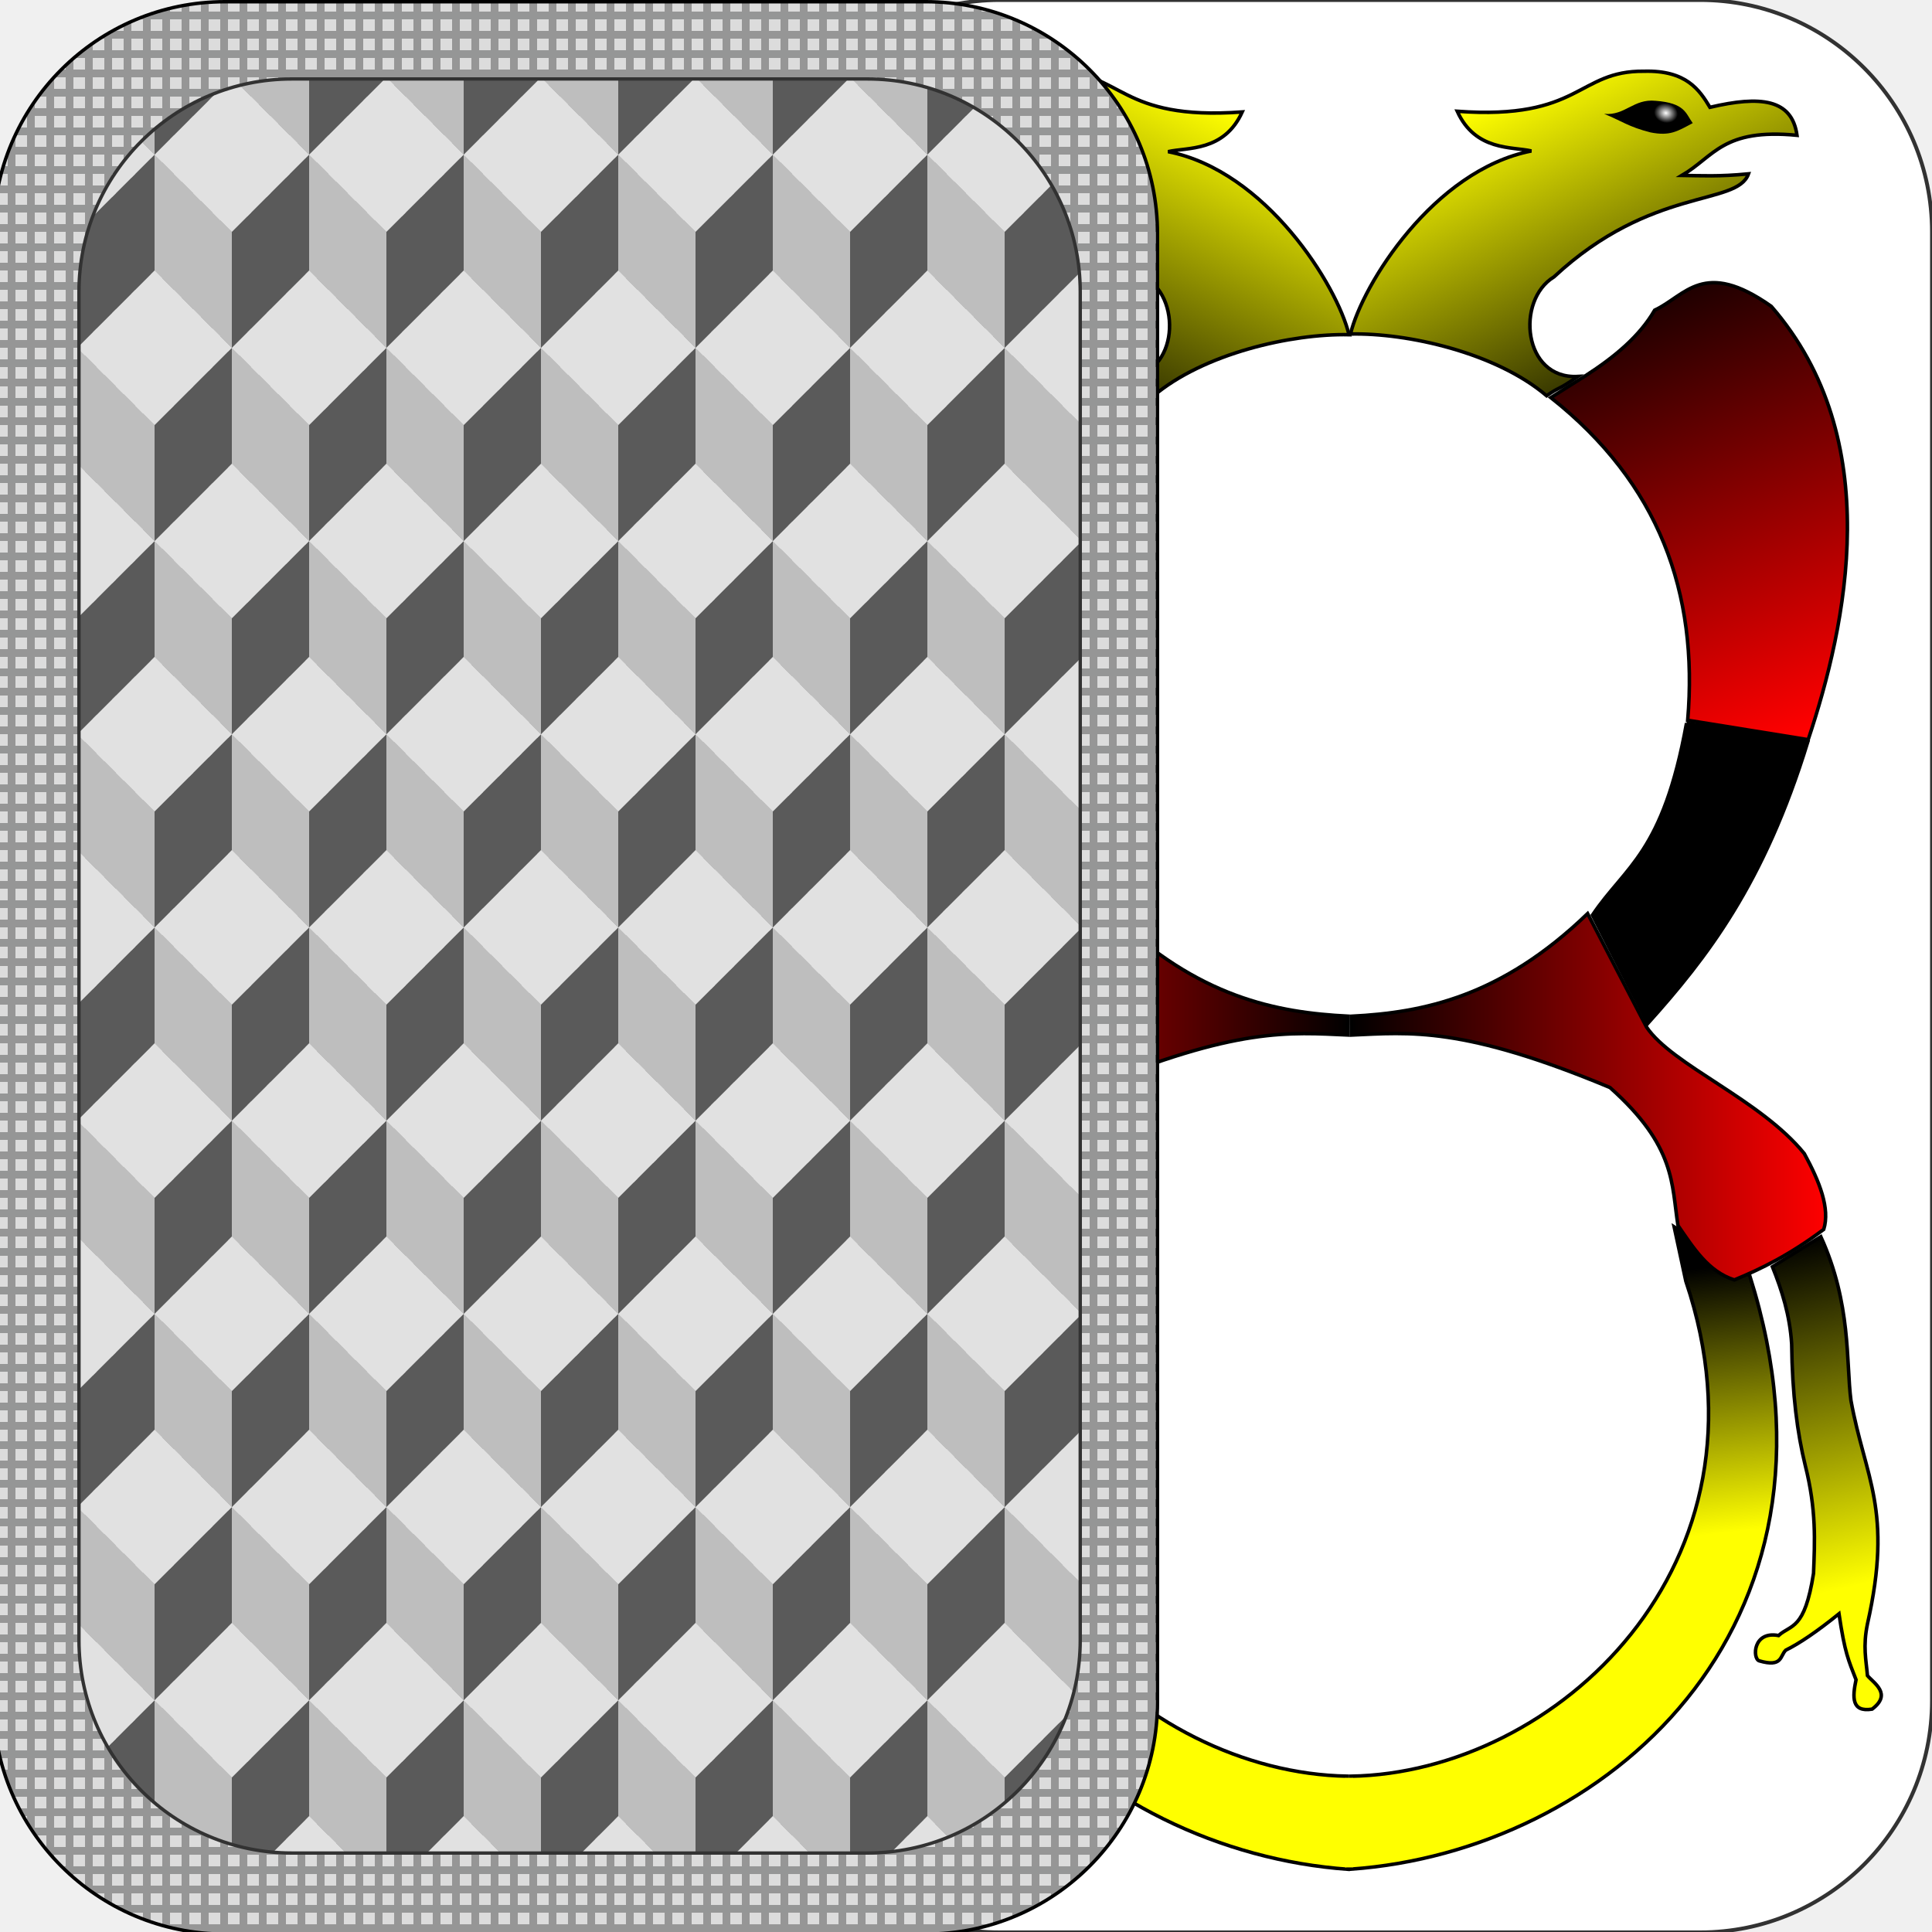
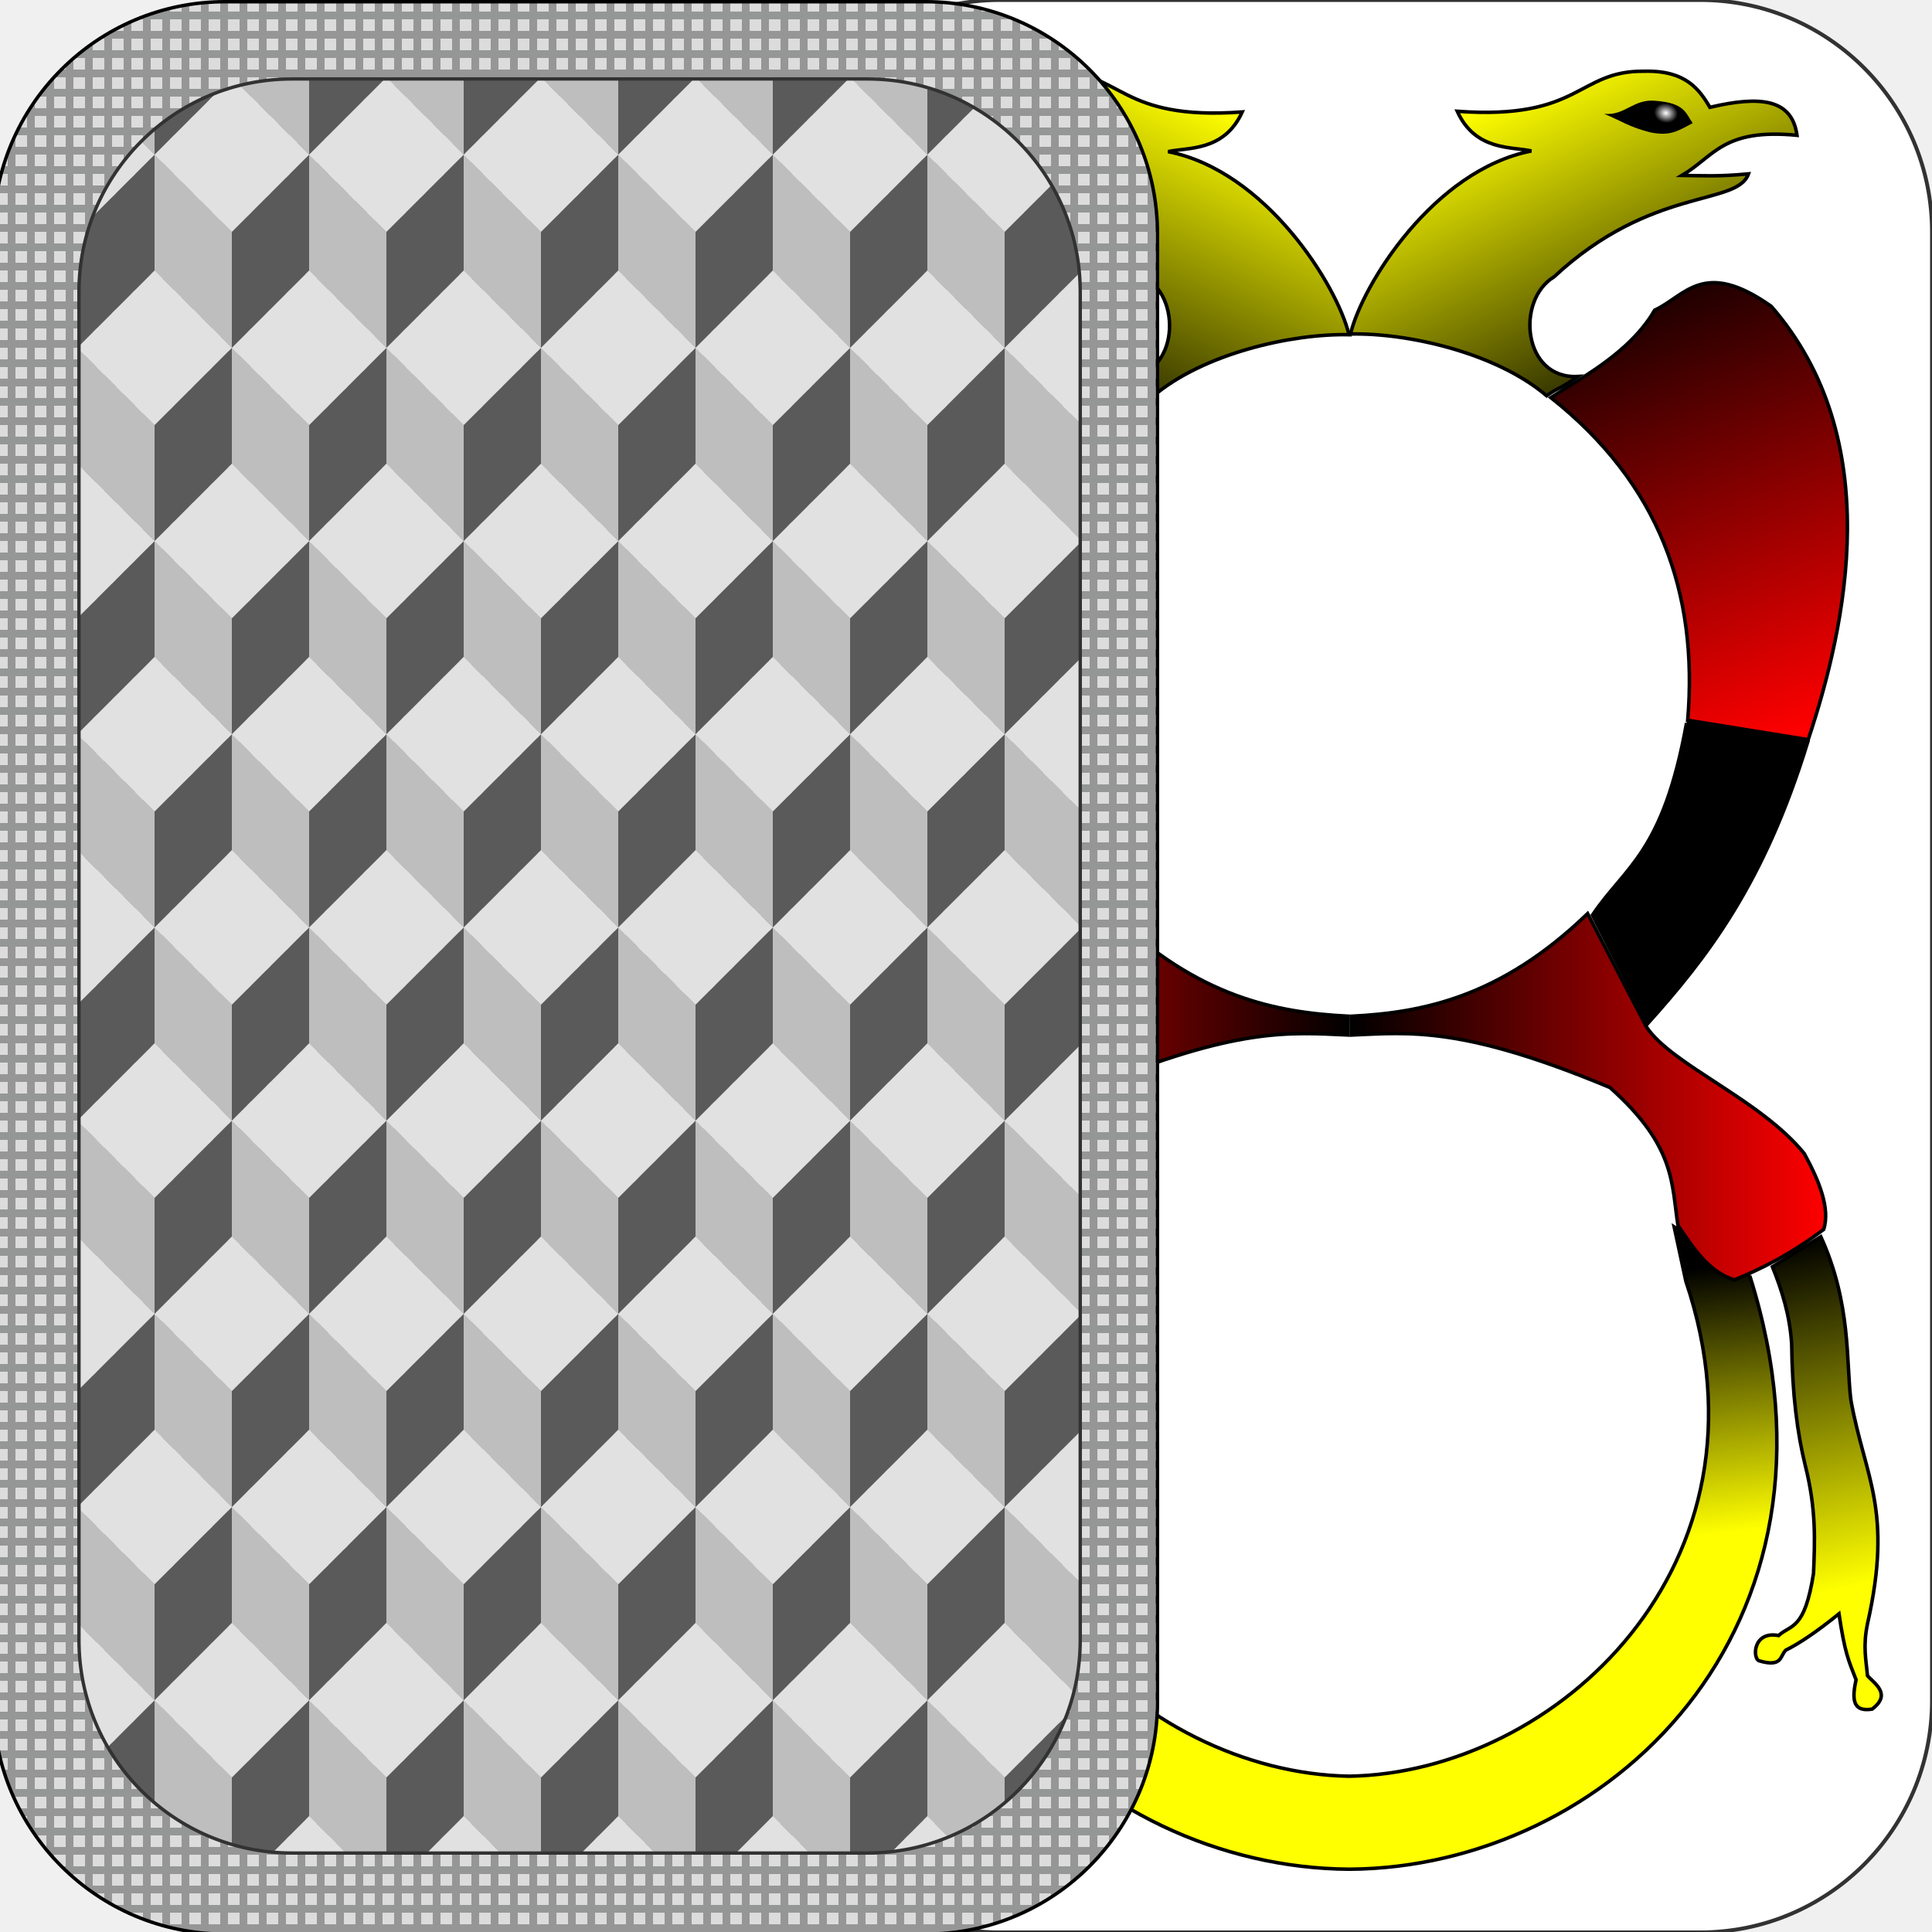
<svg xmlns="http://www.w3.org/2000/svg" xmlns:xlink="http://www.w3.org/1999/xlink" width="500" height="500" id="svg2" version="1.1">
  <defs id="defs4">
    <linearGradient id="linearGradient3907">
      <stop style="stop-color:#000000;stop-opacity:1;" offset="0" id="stop3909" />
      <stop style="stop-color:#ff0000;stop-opacity:1;" offset="1" id="stop3911" />
    </linearGradient>
    <linearGradient id="linearGradient3896">
      <stop style="stop-color:#ffffff;stop-opacity:1;" offset="0" id="stop3899" />
      <stop style="stop-color:#000000;stop-opacity:1;" offset="1" id="stop3901" />
    </linearGradient>
    <linearGradient id="linearGradient4597">
      <stop id="stop3894" offset="0" style="stop-color:#008fe4;stop-opacity:1;" />
      <stop id="stop3882" offset="0.2" style="stop-color:#008fe4;stop-opacity:1;" />
      <stop style="stop-color:#0073e4;stop-opacity:1;" offset="0.3" id="stop3884" />
      <stop id="stop3886" offset="0.4" style="stop-color:#0073e4;stop-opacity:1;" />
      <stop style="stop-color:#008fe4;stop-opacity:1;" offset="0.5" id="stop3890" />
      <stop id="stop3896" offset="0.625" style="stop-color:#0081e4;stop-opacity:1;" />
      <stop id="stop3892" offset="0.75" style="stop-color:#0073e4;stop-opacity:1;" />
      <stop style="stop-color:#0073e4;stop-opacity:1;" offset="0.875" id="stop3898" />
      <stop id="stop3902" offset="0.906" style="stop-color:#0073e4;stop-opacity:1;" />
      <stop style="stop-color:#008fe4;stop-opacity:1;" offset="0.938" id="stop3904" />
      <stop style="stop-color:#008fe4;stop-opacity:1;" offset="1" id="stop4601" />
    </linearGradient>
    <linearGradient id="linearGradient3883">
      <stop style="stop-color:#00cfff;stop-opacity:1;" offset="0" id="stop3885" />
      <stop style="stop-color:#0086ff;stop-opacity:1;" offset="1" id="stop3887" />
    </linearGradient>
    <linearGradient id="linearGradient3867">
      <stop style="stop-color:#0000ff;stop-opacity:1;" offset="0" id="stop3869" />
      <stop style="stop-color:#ffff00;stop-opacity:1;" offset="1" id="stop3871" />
    </linearGradient>
    <pattern xlink:href="#pattern5548" id="pattern5553" patternTransform="matrix(0.5,0,0,0.4999997,0,-2.6171874e-6)" />
    <pattern xlink:href="#pattern5539" id="pattern5548" patternTransform="matrix(0.5,0,0,0.4999997,95,462.3622)" />
    <pattern patternUnits="userSpaceOnUse" width="40" height="100" patternTransform="translate(-4.2e-7,392.3622)" id="pattern4707">
      <path id="path3854" d="M 4.2e-7,100 20,80 l 20,20 -20,0 z" style="fill:#e1e1e1;fill-opacity:1;stroke:none" />
      <path id="path3850-4" d="m 20,50 0,30 20,20 0,-30 z" style="fill:#bebebe;fill-opacity:1;stroke:none" />
      <path id="path3854-1" d="m 20,50 20,-20 0,20 0,20 z" style="fill:#e1e1e1;fill-opacity:1;stroke:none" />
      <path id="path3852-8" d="M 20,50 4.2e-7,70 l 0,30 L 20,80 z" style="fill:#5a5a5a;fill-opacity:1;stroke:none" />
      <path id="path3854-9" d="M 4.2e-7,50 2.1e-7,30 20,50 2.1e-7,70 z" style="fill:#e1e1e1;fill-opacity:1;stroke:none" />
      <path id="path3850-8" d="M 0,0 0,30 20,50 20,20 z" style="fill:#bebebe;fill-opacity:1;stroke:none" />
      <path id="path3852-2" d="M 40,0 20,20 20,50 40,30 z" style="fill:#5a5a5a;fill-opacity:1;stroke:none" />
      <path id="path3854-6" d="M 0,0 20,0 40,0 20,20 z" style="fill:#e1e1e1;fill-opacity:1;stroke:none" />
    </pattern>
    <pattern patternUnits="userSpaceOnUse" width="20" height="20" patternTransform="translate(95,462.3622)" id="pattern5539">
      <rect y="0" x="0" height="20" width="20" id="rect5537" style="fill:#adadae;fill-opacity:1;stroke:none" />
      <rect ry="0" y="15" x="0" height="5" width="20" id="rect5483" style="fill:#414141;fill-opacity:1;stroke:none" />
      <rect ry="0" y="5" x="0" height="5" width="20" id="rect5483-3" style="fill:#414141;fill-opacity:1;stroke:none" />
      <rect transform="matrix(0,1,-1,0,0,0)" ry="0" y="-5" x="2.6171874e-06" height="5" width="20" id="rect5483-4" style="fill:#414141;fill-opacity:1;stroke:none" />
      <rect transform="matrix(0,1,-1,0,0,0)" ry="0" y="-15" x="2.6171874e-06" height="5" width="20" id="rect5483-4-7" style="fill:#414141;fill-opacity:1;stroke:none" />
    </pattern>
    <pattern patternUnits="userSpaceOnUse" width="10" height="10" patternTransform="translate(95,462.3622)" id="pattern5550">
      <rect id="rect5546" y="1.1368684e-13" x="0" height="10" width="10" style="fill:url(#pattern5553);stroke:none" />
    </pattern>
    <pattern patternUnits="userSpaceOnUse" width="10" height="10" patternTransform="translate(124,465.3622)" id="pattern5634">
      <rect y="1.1368684e-13" x="0" height="10" width="10" id="rect5602-9" style="fill:#dcdcdc;fill-opacity:1;stroke:none" />
      <rect ry="0" y="1.1368684e-13" x="0" height="10" width="2" id="rect5557-1" style="fill:#adadae;fill-opacity:1;stroke:none" />
      <rect ry="0" y="1.1368684e-13" x="5" height="10" width="2" id="rect5557-5-5" style="fill:#adadae;fill-opacity:1;stroke:none" />
      <rect transform="matrix(0,1,-1,0,0,0)" ry="0" y="-10" x="8" height="10" width="2" id="rect5557-8-5" style="fill:#adadae;fill-opacity:1;stroke:none" />
      <rect transform="matrix(0,1,-1,0,0,0)" ry="0" y="-10" x="3" height="10" width="2" id="rect5557-8-7-1" style="fill:#adadae;fill-opacity:1;stroke:none" />
    </pattern>
    <pattern patternUnits="userSpaceOnUse" width="10" height="10" patternTransform="translate(142,467.3622)" id="pattern5673">
      <rect y="1.1368684e-13" x="0" height="10" width="10" id="rect5602-2" style="fill:#dcdcdc;fill-opacity:1;stroke:none" />
      <rect ry="0" y="1.1368684e-13" x="0" height="10" width="2" id="rect5557-53" style="fill:#969696;fill-opacity:1;stroke:none" />
      <rect ry="0" y="1.1368684e-13" x="5" height="10" width="2" id="rect5557-5-6" style="fill:#969696;fill-opacity:1;stroke:none" />
      <rect transform="matrix(0,1,-1,0,0,0)" ry="0" y="-10" x="8" height="10" width="2" id="rect5557-8-3" style="fill:#959696;fill-opacity:1;stroke:none" />
      <rect transform="matrix(0,1,-1,0,0,0)" ry="0" y="-10" x="3" height="10" width="2" id="rect5557-8-7-5" style="fill:#969696;fill-opacity:1;stroke:none" />
    </pattern>
    <pattern patternUnits="userSpaceOnUse" width="10" height="10" patternTransform="translate(142,467.3622)" id="pattern5673-0">
      <rect y="1.1368684e-13" x="0" height="10" width="10" id="rect5602-2-1" style="fill:#dcdcdc;fill-opacity:1;stroke:none" />
      <rect ry="0" y="1.1368684e-13" x="0" height="10" width="2" id="rect5557-53-9" style="fill:#969696;fill-opacity:1;stroke:none" />
      <rect ry="0" y="1.1368684e-13" x="5" height="10" width="2" id="rect5557-5-6-3" style="fill:#969696;fill-opacity:1;stroke:none" />
      <rect transform="matrix(0,1,-1,0,0,0)" ry="0" y="-10" x="8" height="10" width="2" id="rect5557-8-3-8" style="fill:#959696;fill-opacity:1;stroke:none" />
      <rect transform="matrix(0,1,-1,0,0,0)" ry="0" y="-10" x="3" height="10" width="2" id="rect5557-8-7-5-1" style="fill:#969696;fill-opacity:1;stroke:none" />
    </pattern>
    <radialGradient gradientUnits="userSpaceOnUse" gradientTransform="matrix(1,0,0,0.177966,0,108.7434)" r="29.037" fy="132.286" fx="61.519" cy="132.286" cx="61.519" id="radialGradient2801" xlink:href="#linearGradient2795" />
    <linearGradient y2="76.313" x2="26.67" y1="76.176" x1="172.942" gradientTransform="matrix(0.562541,0,0,0.567972,-11.5974,-7.60954)" gradientUnits="userSpaceOnUse" id="linearGradient2258" xlink:href="#linearGradient4689" />
    <linearGradient y2="144.757" x2="-65.309" y1="144.757" x1="224.24" gradientTransform="matrix(0.562541,0,0,0.567972,-11.5974,-7.60954)" gradientUnits="userSpaceOnUse" id="linearGradient2255" xlink:href="#linearGradient4671" />
    <linearGradient y2="144.757" x2="-65.309" y1="144.757" x1="224.24" gradientTransform="translate(100.2702,99.61116)" gradientUnits="userSpaceOnUse" id="linearGradient2250" xlink:href="#linearGradient4671" />
    <linearGradient y2="76.313" x2="26.67" y1="77.476" x1="172.942" gradientTransform="translate(100.2702,99.61116)" gradientUnits="userSpaceOnUse" id="linearGradient2248" xlink:href="#linearGradient4689" />
    <linearGradient y2="144.757" x2="-65.309" y1="144.757" x1="224.24" gradientTransform="translate(100.2702,99.61116)" gradientUnits="userSpaceOnUse" id="linearGradient2589" xlink:href="#linearGradient4671" />
    <linearGradient y2="76.313" x2="26.67" y1="77.476" x1="172.942" gradientTransform="translate(100.2702,99.61116)" gradientUnits="userSpaceOnUse" id="linearGradient2587" xlink:href="#linearGradient4689" />
    <linearGradient gradientTransform="translate(100.2702,99.61116)" gradientUnits="userSpaceOnUse" xlink:href="#linearGradient4689" id="linearGradient2990" y2="76.313" x2="26.67" y1="77.476" x1="172.942" />
    <linearGradient gradientTransform="translate(100.2702,99.61116)" gradientUnits="userSpaceOnUse" xlink:href="#linearGradient4671" id="linearGradient2987" y2="144.757" x2="-65.309" y1="144.757" x1="224.24" />
    <linearGradient id="linearGradient4689">
      <stop id="stop4691" offset="0" style="stop-color:#5a9fd4;stop-opacity:1;" />
      <stop id="stop4693" offset="1" style="stop-color:#306998;stop-opacity:1;" />
    </linearGradient>
    <linearGradient id="linearGradient4671">
      <stop id="stop4673" offset="0" style="stop-color:#ffff00;stop-opacity:1;" />
      <stop id="stop4675" offset="1" style="stop-color:#000000;stop-opacity:1;" />
    </linearGradient>
    <linearGradient id="linearGradient3236">
      <stop id="stop3244" offset="0" style="stop-color:#f4f4f4;stop-opacity:1" />
      <stop id="stop3240" offset="1" style="stop-color:white;stop-opacity:1" />
    </linearGradient>
    <linearGradient id="linearGradient3676">
      <stop id="stop3678" offset="0" style="stop-color:#b2b2b2;stop-opacity:0.5;" />
      <stop id="stop3680" offset="1" style="stop-color:#b3b3b3;stop-opacity:0;" />
    </linearGradient>
    <linearGradient id="linearGradient2787">
      <stop id="stop2789" offset="0" style="stop-color:#7f7f7f;stop-opacity:0.5;" />
      <stop id="stop2791" offset="1" style="stop-color:#7f7f7f;stop-opacity:0;" />
    </linearGradient>
    <linearGradient id="linearGradient2795">
      <stop id="stop2797" offset="0" style="stop-color:#b8b8b8;stop-opacity:0.498;" />
      <stop id="stop2799" offset="1" style="stop-color:#7f7f7f;stop-opacity:0;" />
    </linearGradient>
    <linearGradient xlink:href="#linearGradient4671" id="linearGradient3901" x1="357.293" y1="1204.727" x2="402.411" y2="1300.821" gradientUnits="userSpaceOnUse" />
    <radialGradient xlink:href="#linearGradient3896" id="radialGradient3903" cx="411.731" cy="1204.833" fx="411.731" fy="1204.833" r="12.598" gradientTransform="matrix(0.2640056,0.05300576,-0.04340755,0.2161998,347.3104,927.2476)" gradientUnits="userSpaceOnUse" />
    <linearGradient xlink:href="#linearGradient3907" id="linearGradient3913" x1="387.684" y1="696.931" x2="444.085" y2="832.869" gradientUnits="userSpaceOnUse" />
    <linearGradient xlink:href="#linearGradient3907" id="linearGradient3925" x1="313.831" y1="936.832" x2="449.619" y2="936.832" gradientUnits="userSpaceOnUse" />
    <linearGradient xlink:href="#linearGradient4671" id="linearGradient3935" x1="430.75" y1="1059.57" x2="421.98" y2="984.57" gradientUnits="userSpaceOnUse" />
    <linearGradient xlink:href="#linearGradient4671" id="linearGradient3945" x1="459.6" y1="1075.314" x2="437.261" y2="978.639" gradientUnits="userSpaceOnUse" />
    <linearGradient id="linearGradient4671-3">
      <stop id="stop4673-9" offset="0" style="stop-color:#ffff00;stop-opacity:1;" />
      <stop id="stop4675-4" offset="1" style="stop-color:#000000;stop-opacity:1;" />
    </linearGradient>
    <linearGradient id="linearGradient3962">
      <stop id="stop3964" offset="0" style="stop-color:#ffff00;stop-opacity:1;" />
      <stop id="stop3966" offset="1" style="stop-color:#000000;stop-opacity:1;" />
    </linearGradient>
    <linearGradient id="linearGradient3907-6">
      <stop style="stop-color:#000000;stop-opacity:1;" offset="0" id="stop3909-3" />
      <stop style="stop-color:#ff0000;stop-opacity:1;" offset="1" id="stop3911-9" />
    </linearGradient>
    <linearGradient id="linearGradient3973">
      <stop style="stop-color:#000000;stop-opacity:1;" offset="0" id="stop3975" />
      <stop style="stop-color:#ff0000;stop-opacity:1;" offset="1" id="stop3977" />
    </linearGradient>
    <linearGradient xlink:href="#linearGradient4671-3" id="linearGradient3901-7" x1="357.293" y1="1204.727" x2="402.411" y2="1300.821" gradientUnits="userSpaceOnUse" />
    <linearGradient id="linearGradient3980">
      <stop id="stop3982" offset="0" style="stop-color:#ffff00;stop-opacity:1;" />
      <stop id="stop3984" offset="1" style="stop-color:#000000;stop-opacity:1;" />
    </linearGradient>
    <linearGradient id="linearGradient3896-4">
      <stop style="stop-color:#ffffff;stop-opacity:1;" offset="0" id="stop3899-3" />
      <stop style="stop-color:#000000;stop-opacity:1;" offset="1" id="stop3901-7" />
    </linearGradient>
    <linearGradient id="linearGradient4671-7">
      <stop id="stop4673-3" offset="0" style="stop-color:#ffff00;stop-opacity:1;" />
      <stop id="stop4675-1" offset="1" style="stop-color:#000000;stop-opacity:1;" />
    </linearGradient>
    <linearGradient id="linearGradient3962-3">
      <stop id="stop3964-3" offset="0" style="stop-color:#ffff00;stop-opacity:1;" />
      <stop id="stop3966-0" offset="1" style="stop-color:#000000;stop-opacity:1;" />
    </linearGradient>
    <linearGradient id="linearGradient3907-4">
      <stop style="stop-color:#000000;stop-opacity:1;" offset="0" id="stop3909-4" />
      <stop style="stop-color:#ff0000;stop-opacity:1;" offset="1" id="stop3911-1" />
    </linearGradient>
    <linearGradient id="linearGradient3973-3">
      <stop style="stop-color:#000000;stop-opacity:1;" offset="0" id="stop3975-5" />
      <stop style="stop-color:#ff0000;stop-opacity:1;" offset="1" id="stop3977-6" />
    </linearGradient>
    <linearGradient xlink:href="#linearGradient4671-7" id="linearGradient3901-8" x1="357.293" y1="1204.727" x2="402.411" y2="1300.821" gradientUnits="userSpaceOnUse" />
    <linearGradient id="linearGradient3980-2">
      <stop id="stop3982-5" offset="0" style="stop-color:#ffff00;stop-opacity:1;" />
      <stop id="stop3984-3" offset="1" style="stop-color:#000000;stop-opacity:1;" />
    </linearGradient>
    <linearGradient id="linearGradient3896-3">
      <stop style="stop-color:#ffffff;stop-opacity:1;" offset="0" id="stop3899-5" />
      <stop style="stop-color:#000000;stop-opacity:1;" offset="1" id="stop3901-2" />
    </linearGradient>
    <linearGradient id="linearGradient4671-7-0">
      <stop id="stop4673-3-6" offset="0" style="stop-color:#ffff00;stop-opacity:1;" />
      <stop id="stop4675-1-6" offset="1" style="stop-color:#000000;stop-opacity:1;" />
    </linearGradient>
    <linearGradient id="linearGradient3907-4-6">
      <stop style="stop-color:#000000;stop-opacity:1;" offset="0" id="stop3909-4-9" />
      <stop style="stop-color:#ff0000;stop-opacity:1;" offset="1" id="stop3911-1-6" />
    </linearGradient>
    <linearGradient id="linearGradient4158">
      <stop id="stop4160" offset="0" style="stop-color:#ffff00;stop-opacity:1;" />
      <stop id="stop4162" offset="1" style="stop-color:#000000;stop-opacity:1;" />
    </linearGradient>
    <linearGradient id="linearGradient4165">
      <stop style="stop-color:#000000;stop-opacity:1;" offset="0" id="stop4167" />
      <stop style="stop-color:#ff0000;stop-opacity:1;" offset="1" id="stop4169" />
    </linearGradient>
    <linearGradient id="linearGradient3896-3-2">
      <stop style="stop-color:#ffffff;stop-opacity:1;" offset="0" id="stop3899-5-3" />
      <stop style="stop-color:#000000;stop-opacity:1;" offset="1" id="stop3901-2-6" />
    </linearGradient>
    <linearGradient id="linearGradient4176">
      <stop id="stop4178" offset="0" style="stop-color:#ffff00;stop-opacity:1;" />
      <stop id="stop4180" offset="1" style="stop-color:#000000;stop-opacity:1;" />
    </linearGradient>
    <linearGradient id="linearGradient4671-3-9">
      <stop id="stop4673-9-8" offset="0" style="stop-color:#ffff00;stop-opacity:1;" />
      <stop id="stop4675-4-7" offset="1" style="stop-color:#000000;stop-opacity:1;" />
    </linearGradient>
    <linearGradient id="linearGradient3907-6-1">
      <stop style="stop-color:#000000;stop-opacity:1;" offset="0" id="stop3909-3-7" />
      <stop style="stop-color:#ff0000;stop-opacity:1;" offset="1" id="stop3911-9-4" />
    </linearGradient>
    <linearGradient id="linearGradient4191">
      <stop id="stop4193" offset="0" style="stop-color:#ffff00;stop-opacity:1;" />
      <stop id="stop4195" offset="1" style="stop-color:#000000;stop-opacity:1;" />
    </linearGradient>
    <linearGradient id="linearGradient4198">
      <stop style="stop-color:#000000;stop-opacity:1;" offset="0" id="stop4200" />
      <stop style="stop-color:#ff0000;stop-opacity:1;" offset="1" id="stop4202" />
    </linearGradient>
    <linearGradient id="linearGradient3896-4-0">
      <stop style="stop-color:#ffffff;stop-opacity:1;" offset="0" id="stop3899-3-1" />
      <stop style="stop-color:#000000;stop-opacity:1;" offset="1" id="stop3901-7-4" />
    </linearGradient>
    <linearGradient gradientTransform="matrix(-1,0,0,1,1181.919,168.1716)" y2="1300.821" x2="402.411" y1="1204.727" x1="357.293" gradientUnits="userSpaceOnUse" id="linearGradient3997-4" xlink:href="#linearGradient4671-3-9" />
    <linearGradient id="linearGradient4209">
      <stop id="stop4211" offset="0" style="stop-color:#ffff00;stop-opacity:1;" />
      <stop id="stop4213" offset="1" style="stop-color:#000000;stop-opacity:1;" />
    </linearGradient>
    <linearGradient xlink:href="#linearGradient4671-3-9" id="linearGradient4382" gradientUnits="userSpaceOnUse" gradientTransform="matrix(-1,0,0,1,656.0689,-626.9474)" x1="357.293" y1="1204.727" x2="402.411" y2="1300.821" />
    <radialGradient xlink:href="#linearGradient3896-4-0" id="radialGradient4384" gradientUnits="userSpaceOnUse" gradientTransform="matrix(-0.2640056,0.05300576,0.04340755,0.2161998,308.7585,300.3002)" cx="411.731" cy="1204.833" fx="411.731" fy="1204.833" r="12.598" />
    <linearGradient xlink:href="#linearGradient3907-6-1" id="linearGradient4386" gradientUnits="userSpaceOnUse" gradientTransform="matrix(-1,0,0,1,656.0689,-74.5852)" x1="387.684" y1="696.931" x2="444.085" y2="832.869" />
    <linearGradient xlink:href="#linearGradient4671-3-9" id="linearGradient4388" gradientUnits="userSpaceOnUse" gradientTransform="matrix(-1,0,0,1,656.0689,-74.5852)" x1="430.75" y1="1059.57" x2="421.98" y2="984.57" />
    <linearGradient xlink:href="#linearGradient3907-6-1" id="linearGradient4390" gradientUnits="userSpaceOnUse" gradientTransform="matrix(-1,0,0,1,656.0689,-74.5852)" x1="313.831" y1="936.832" x2="449.619" y2="936.832" />
    <linearGradient xlink:href="#linearGradient4671-3-9" id="linearGradient4392" gradientUnits="userSpaceOnUse" gradientTransform="matrix(-1,0,0,1,656.0689,-74.5852)" x1="459.6" y1="1075.314" x2="437.261" y2="978.639" />
    <linearGradient xlink:href="#linearGradient4671-7-0" id="linearGradient4394" gradientUnits="userSpaceOnUse" gradientTransform="translate(28.41046,-627.1427)" x1="357.293" y1="1204.727" x2="402.411" y2="1300.821" />
    <radialGradient xlink:href="#linearGradient3896-3-2" id="radialGradient4396" gradientUnits="userSpaceOnUse" gradientTransform="matrix(0.2640056,0.05300576,-0.04340755,0.2161998,375.7209,300.1049)" cx="411.731" cy="1204.833" fx="411.731" fy="1204.833" r="12.598" />
    <linearGradient xlink:href="#linearGradient3907-4-6" id="linearGradient4398" gradientUnits="userSpaceOnUse" gradientTransform="translate(28.41046,-74.78051)" x1="387.684" y1="696.931" x2="444.085" y2="832.869" />
    <linearGradient xlink:href="#linearGradient4671-7-0" id="linearGradient4400" gradientUnits="userSpaceOnUse" gradientTransform="translate(28.41046,-74.78051)" x1="430.75" y1="1059.57" x2="421.98" y2="984.57" />
    <linearGradient xlink:href="#linearGradient3907-4-6" id="linearGradient4402" gradientUnits="userSpaceOnUse" gradientTransform="translate(28.41046,-74.78051)" x1="313.831" y1="936.832" x2="449.619" y2="936.832" />
    <linearGradient xlink:href="#linearGradient4671-7-0" id="linearGradient4404" gradientUnits="userSpaceOnUse" gradientTransform="translate(28.41046,-74.78051)" x1="459.6" y1="1075.314" x2="437.261" y2="978.639" />
  </defs>
  <g id="layer1" transform="translate(0,-552.3622)">
    <rect style="fill:#ffffff;fill-opacity:1;fill-rule:evenodd;stroke:#323232;stroke-opacity:1" id="rect2987-8" width="301.268" height="500.1" x="198.732" y="552.362" ry="60.012" />
    <g id="g4365" transform="matrix(0.910404,0,0,0.910404,37.73438,51.38676)">
      <path id="path3185-2-2" d="m 342.025,645.42 c -3.321,-13.912 -23.57,-46.561 -51.413,-52.03 5.43,-1.273 15.893,0.099 21.068,-11.285 -35.235,2.556 -34.043,-11.593 -53.141,-11.379 -12.026,-0.323 -15.756,5.384 -18.695,10.253 -14.41,-3.391 -23.321,-2.373 -24.749,7.955 21.101,-2.031 23.498,5.987 32.704,11.402 -5.578,0.076 -10.433,0.375 -18.915,-0.442 3.288,9.255 27.497,3.449 55.294,29.287 10.975,6.674 8.805,29.194 -6.822,28.307 6.457,4.423 4.807,2.633 8.915,5.486 14.347,-12.226 39.513,-17.909 55.755,-17.553 z" style="fill:url(#linearGradient4382);fill-opacity:1;stroke:#000000;stroke-width:1px;stroke-linecap:butt;stroke-linejoin:miter;stroke-opacity:1" />
      <path id="path3126-7-8" d="m 244.741,585.473 c 2.011,-2.774 2.14,-5.702 10.547,-6.348 6.348,-0.639 8.629,4.284 14.648,3.711 -5.049,2.038 -6.869,3.673 -13.184,5.274 -5.564,1.115 -7.684,-0.334 -12.012,-2.637 z" style="fill:url(#radialGradient4384);fill-opacity:1;stroke:none" />
      <path id="path3905-0-6" d="m 246.168,755.214 -34.25,5.524 c -10.854,-32.524 -22.378,-85.434 10.496,-123.191 19.274,-13.595 24.316,-3.03 33.146,1.105 4.226,7.342 11.317,13.251 19.577,18.575 l 9.937,6.274 c -30.802,24.368 -41.965,55.567 -38.905,91.713 z" style="fill:url(#linearGradient4386);fill-opacity:1;stroke:#000000;stroke-width:1px;stroke-linecap:butt;stroke-linejoin:miter;stroke-opacity:1" />
      <path id="path3915-0-8" d="m 246.499,756.03 -34.473,5.322 c 12.406,40.427 28.707,61.381 45.467,80.04 l 15.744,-30.798 c -9.407,-13.988 -20.043,-17.527 -26.738,-54.565 z" style="fill:#000000;fill-opacity:1;stroke:#000000;stroke-width:1px;stroke-linecap:butt;stroke-linejoin:miter;stroke-opacity:1" />
-       <path id="path3927-9-6" d="m 250.014,899.243 -22.012,13.861 c -31.948,100.981 42.287,163.455 113.721,168.555 l -0.146,-26.465 C 283.421,1054.231 218.877,995.431 246.166,914.667 z" style="fill:url(#linearGradient4388);fill-opacity:1;stroke:#000000;stroke-width:1px;stroke-linecap:butt;stroke-linejoin:miter;stroke-opacity:1" />
      <path id="path3917-4-9" d="m 274.618,810.18 c 24.552,23.676 46.753,27.931 67.189,28.968 l -0.035,5.352 c -16.566,-0.734 -31.677,-2.333 -73.507,15.123 -18.782,16.703 -17.472,27.496 -19.335,39.222 -4.408,6.399 -8.586,13.104 -16.02,15.468 -7.653,-3.153 -15.694,-7.082 -25.412,-14.363 -1.829,-5.958 1.148,-13.518 5.524,-21.545 12.562,-15.457 37.506,-25.082 44.853,-35.974 z" style="fill:url(#linearGradient4390);fill-opacity:1;stroke:#000000;stroke-width:1px;stroke-linecap:butt;stroke-linejoin:miter;stroke-opacity:1" />
      <path id="path3937-8-7" d="m 208.327,902.021 c -8.723,19.139 -7.144,35.577 -8.563,46.542 -3.995,22.053 -12.028,31.018 -4.696,63.529 1.324,6.416 0.386,10.247 0,14.708 -1.781,2.127 -7.087,5.197 -1.312,9.529 5.888,0.936 5.597,-3.39 4.558,-8.355 2.145,-5.561 3.176,-7.502 4.848,-18.749 6.22,5.02 11.233,8.43 15.109,10.325 1.7,1.607 0.897,5.002 7.596,3.038 1.904,-0.664 1.785,-8.57 -5.524,-7.182 -3.514,-3.204 -7.399,-1.397 -9.944,-17.678 -0.36,-9.078 -0.839,-18.036 2.348,-30.66 2.241,-9.128 3.706,-20.198 3.867,-34.527 0.514,-8.197 2.766,-15.236 5.471,-21.972 z" style="fill:url(#linearGradient4392);fill-opacity:1;stroke:#000000;stroke-width:1px;stroke-linecap:butt;stroke-linejoin:miter;stroke-opacity:1" />
      <path id="path3185-8-7" d="m 342.454,645.225 c 3.321,-13.912 23.57,-46.561 51.413,-52.03 -5.43,-1.273 -15.893,0.099 -21.068,-11.285 35.235,2.556 34.043,-11.593 53.141,-11.379 12.026,-0.323 15.756,5.384 18.695,10.253 14.41,-3.391 23.321,-2.373 24.749,7.955 -21.101,-2.031 -23.498,5.987 -32.704,11.402 5.578,0.076 10.433,0.375 18.915,-0.442 -3.288,9.255 -27.497,3.449 -55.294,29.287 -10.975,6.674 -8.805,29.194 6.822,28.307 -6.457,4.423 -4.807,2.633 -8.915,5.486 -14.347,-12.226 -39.513,-17.909 -55.755,-17.553 z" style="fill:url(#linearGradient4394);fill-opacity:1;stroke:#000000;stroke-width:1px;stroke-linecap:butt;stroke-linejoin:miter;stroke-opacity:1" />
      <path id="path3126-3-7" d="m 439.739,585.278 c -2.011,-2.774 -2.14,-5.702 -10.547,-6.348 -6.348,-0.639 -8.629,4.284 -14.648,3.711 5.049,2.038 6.869,3.673 13.184,5.274 5.564,1.115 7.684,-0.334 12.012,-2.637 z" style="fill:url(#radialGradient4396);fill-opacity:1;stroke:none" />
      <path id="path3905-9-2" d="m 438.311,755.019 34.25,5.524 c 10.854,-32.524 22.378,-85.434 -10.496,-123.191 -19.274,-13.595 -24.316,-3.03 -33.146,1.105 -4.226,7.342 -11.317,13.251 -19.577,18.575 l -9.937,6.274 c 30.802,24.368 41.965,55.567 38.905,91.713 z" style="fill:url(#linearGradient4398);fill-opacity:1;stroke:#000000;stroke-width:1px;stroke-linecap:butt;stroke-linejoin:miter;stroke-opacity:1" />
      <path id="path3915-6-3" d="m 437.981,755.835 34.473,5.322 c -12.406,40.427 -28.707,61.381 -45.467,80.04 l -15.744,-30.798 c 9.407,-13.988 20.043,-17.527 26.738,-54.565 z" style="fill:#000000;fill-opacity:1;stroke:#000000;stroke-width:1px;stroke-linecap:butt;stroke-linejoin:miter;stroke-opacity:1" />
-       <path id="path3927-3-3" d="m 434.465,899.048 21.484,13.867 C 487.898,1013.896 414.053,1076.517 342.619,1081.616 l -0.049,-26.416 c 58.156,-0.963 122.504,-59.958 95.215,-140.723 z" style="fill:url(#linearGradient4400);fill-opacity:1;stroke:#000000;stroke-width:1px;stroke-linecap:butt;stroke-linejoin:miter;stroke-opacity:1" />
+       <path id="path3927-3-3" d="m 455.95,912.915 -21.484,-13.867 3.32,15.43 C 465.075,995.242 400.726,1054.237 342.074,1055.197 283.421,1054.231 218.877,995.431 246.166,914.667 l 3.848,-15.424 -22.012,13.861 c -31.948,100.981 40.914,168.124 114.169,168.533 72.705,-0.453 145.727,-67.742 113.778,-168.723 z" style="fill:url(#linearGradient4400);fill-opacity:1;stroke:#000000;stroke-width:1px;stroke-linecap:butt;stroke-linejoin:miter;stroke-opacity:1" />
      <path id="path3917-8-6" d="m 409.861,809.985 c -24.552,23.676 -46.65,28.138 -67.085,29.175 l -0.035,5.352 c 16.566,-0.734 31.643,-2.541 73.473,14.915 18.782,16.703 17.472,27.496 19.335,39.222 4.408,6.399 8.586,13.104 16.02,15.468 7.653,-3.153 15.694,-7.082 25.412,-14.363 1.829,-5.958 -1.148,-13.518 -5.524,-21.545 -12.562,-15.457 -37.506,-25.082 -44.853,-35.974 z" style="fill:url(#linearGradient4402);fill-opacity:1;stroke:#000000;stroke-width:1px;stroke-linecap:butt;stroke-linejoin:miter;stroke-opacity:1" />
      <path id="path3937-2-6" d="m 476.153,901.826 c 8.723,19.139 7.144,35.577 8.563,46.542 3.995,22.053 12.028,31.018 4.696,63.529 -1.324,6.416 -0.386,10.247 0,14.708 1.781,2.127 7.087,5.197 1.312,9.529 -5.888,0.936 -5.598,-3.39 -4.558,-8.355 -2.145,-5.561 -3.176,-7.502 -4.848,-18.749 -6.22,5.02 -11.233,8.43 -15.109,10.325 -1.7,1.607 -0.897,5.002 -7.596,3.038 -1.904,-0.664 -1.785,-8.57 5.524,-7.182 3.514,-3.204 7.399,-1.397 9.944,-17.678 0.36,-9.078 0.839,-18.036 -2.348,-30.66 -2.241,-9.128 -3.706,-20.198 -3.867,-34.527 -0.514,-8.197 -2.766,-15.236 -5.471,-21.972 z" style="fill:url(#linearGradient4404);fill-opacity:1;stroke:#000000;stroke-width:1px;stroke-linecap:butt;stroke-linejoin:miter;stroke-opacity:1" />
-       <rect ry="0.186" y="1055.656" x="340.873" height="25.464" width="2.393" id="rect4137-1" style="fill:#ffff00;fill-opacity:1;stroke:none" />
    </g>
    <rect style="fill:url(#pattern5673);fill-opacity:1;fill-rule:evenodd;stroke:#000000;stroke-width:0.89px;stroke-linecap:butt;stroke-linejoin:miter;stroke-opacity:1" id="rect2987" width="301.268" height="500.1" x="-1.714" y="552.806" ry="60.012" />
    <rect ry="55.095" y="572.798" x="20.436" height="459.128" width="259.128" id="rect4719" style="fill:url(#pattern4707);fill-opacity:1;stroke:#323232;stroke-width:0.872;stroke-opacity:1;stroke-miterlimit:4;stroke-dasharray:none;stroke-linejoin:round" />
  </g>
</svg>
